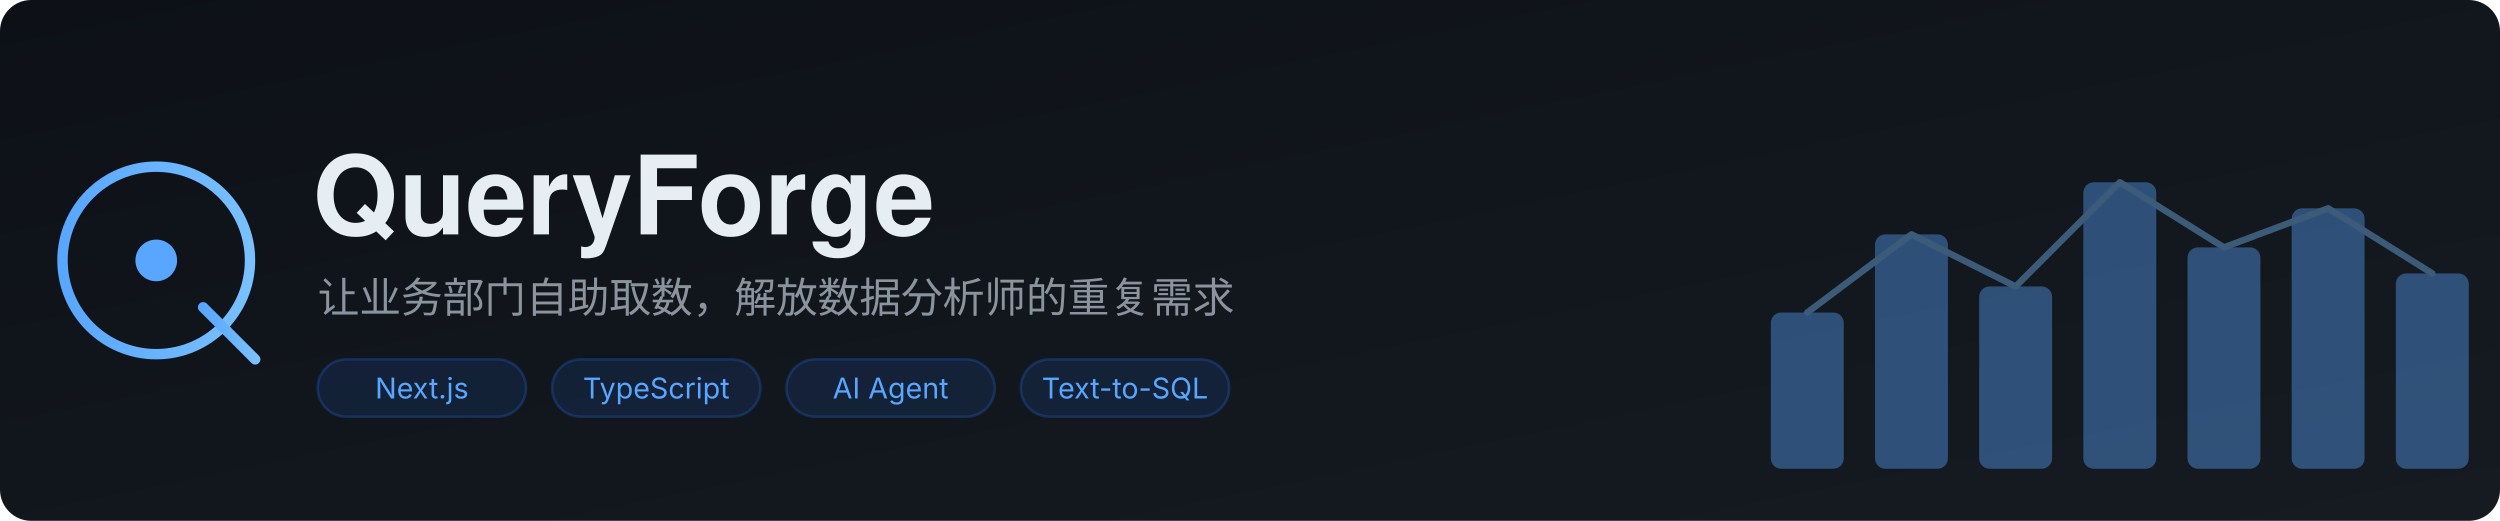
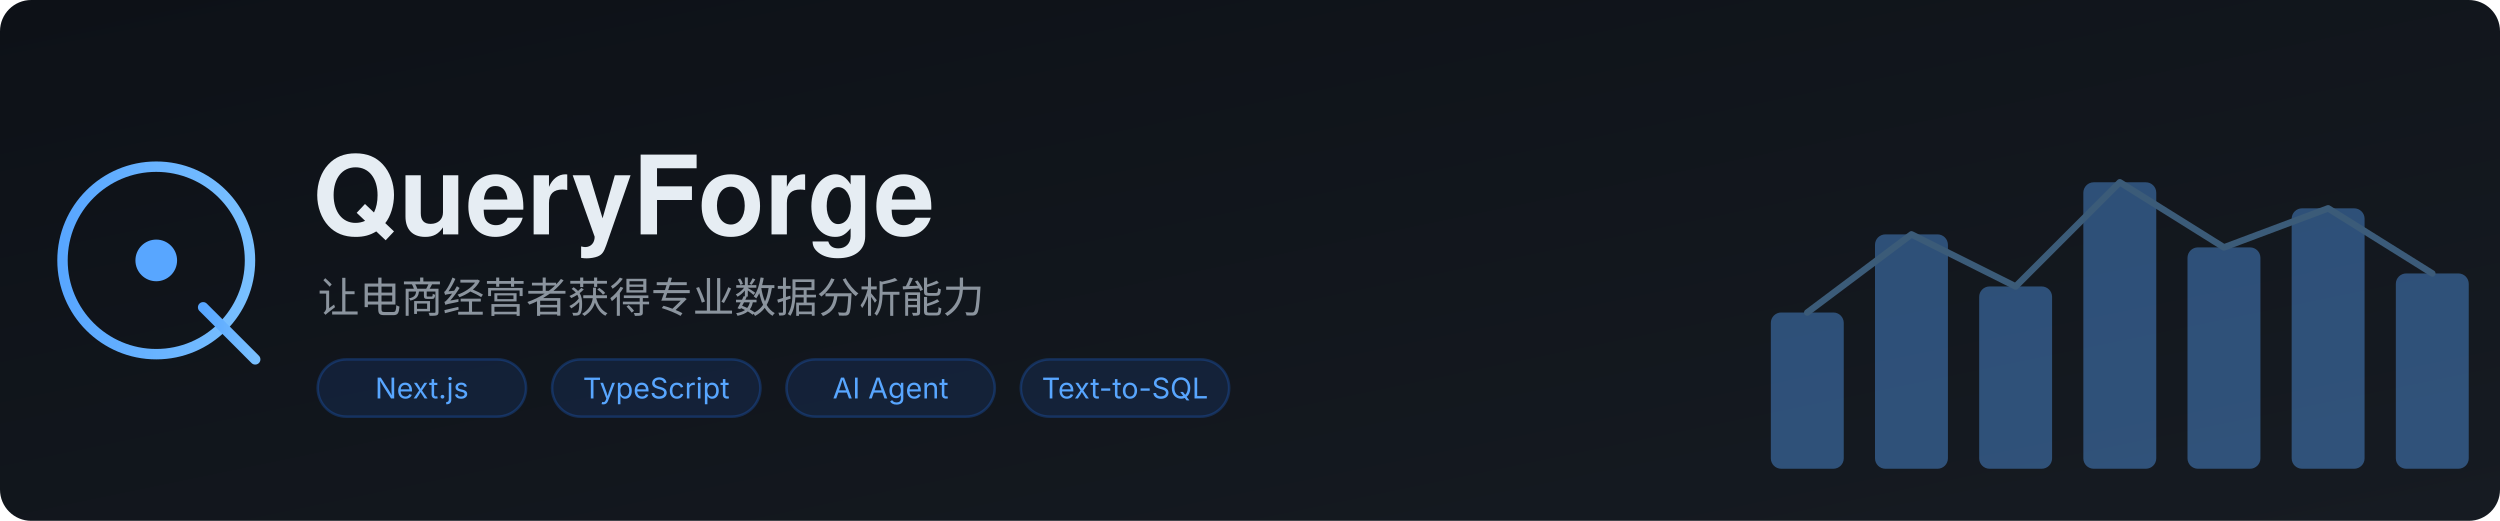
<svg xmlns="http://www.w3.org/2000/svg" width="960" height="200" viewBox="0 0 960 200">
  <defs>
    <linearGradient id="bg" x1="0" y1="0" x2="1" y2="1">
      <stop offset="0%" stop-color="#0d1117" />
      <stop offset="100%" stop-color="#161b22" />
    </linearGradient>
    <linearGradient id="accent" x1="0" y1="0" x2="1" y2="0">
      <stop offset="0%" stop-color="#58a6ff" />
      <stop offset="100%" stop-color="#79c0ff" />
    </linearGradient>
  </defs>
  <rect width="960" height="200" rx="12" fill="url(#bg)" />
  <circle cx="60" cy="100" r="36" fill="none" stroke="url(#accent)" stroke-width="4" />
  <circle cx="60" cy="100" r="8" fill="#58a6ff" />
  <line x1="78" y1="118" x2="98" y2="138" stroke="url(#accent)" stroke-width="4" stroke-linecap="round" />
  <text x="120" y="90" font-family="-apple-system,BlinkMacSystemFont,'Segoe UI',Helvetica,Arial,sans-serif" font-size="42" font-weight="700" fill="#e6edf3">QueryForge</text>
-   <text x="122" y="120" font-family="-apple-system,BlinkMacSystemFont,'Segoe UI',Helvetica,Arial,sans-serif" font-size="16" fill="#8b949e">让业务部门自助取数，解放数据分析师的重复需求</text>
+   <text x="122" y="120" font-family="-apple-system,BlinkMacSystemFont,'Segoe UI',Helvetica,Arial,sans-serif" font-size="16" fill="#8b949e">让电商经营者获得专业数据分析能力</text>
  <rect x="122" y="138" width="80" height="22" rx="11" fill="#1f6feb22" stroke="#1f6feb44" stroke-width="1" />
  <text x="162" y="153" font-family="-apple-system,sans-serif" font-size="11" fill="#58a6ff" text-anchor="middle">Next.js</text>
  <rect x="212" y="138" width="80" height="22" rx="11" fill="#1f6feb22" stroke="#1f6feb44" stroke-width="1" />
  <text x="252" y="153" font-family="-apple-system,sans-serif" font-size="11" fill="#58a6ff" text-anchor="middle">TypeScript</text>
  <rect x="302" y="138" width="80" height="22" rx="11" fill="#1f6feb22" stroke="#1f6feb44" stroke-width="1" />
  <text x="342" y="153" font-family="-apple-system,sans-serif" font-size="11" fill="#58a6ff" text-anchor="middle">AI Agent</text>
  <rect x="392" y="138" width="80" height="22" rx="11" fill="#1f6feb22" stroke="#1f6feb44" stroke-width="1" />
  <text x="432" y="153" font-family="-apple-system,sans-serif" font-size="11" fill="#58a6ff" text-anchor="middle">Text-to-SQL</text>
  <g transform="translate(680, 40)" opacity="0.4">
    <rect x="0" y="80" width="28" height="60" rx="4" fill="#58a6ff" />
    <rect x="40" y="50" width="28" height="90" rx="4" fill="#58a6ff" />
    <rect x="80" y="70" width="28" height="70" rx="4" fill="#58a6ff" />
    <rect x="120" y="30" width="28" height="110" rx="4" fill="#58a6ff" />
    <rect x="160" y="55" width="28" height="85" rx="4" fill="#58a6ff" />
    <rect x="200" y="40" width="28" height="100" rx="4" fill="#58a6ff" />
    <rect x="240" y="65" width="28" height="75" rx="4" fill="#58a6ff" />
    <polyline points="14,80 54,50 94,70 134,30 174,55 214,40 254,65" fill="none" stroke="#79c0ff" stroke-width="2.5" stroke-linecap="round" stroke-linejoin="round" />
  </g>
</svg>
